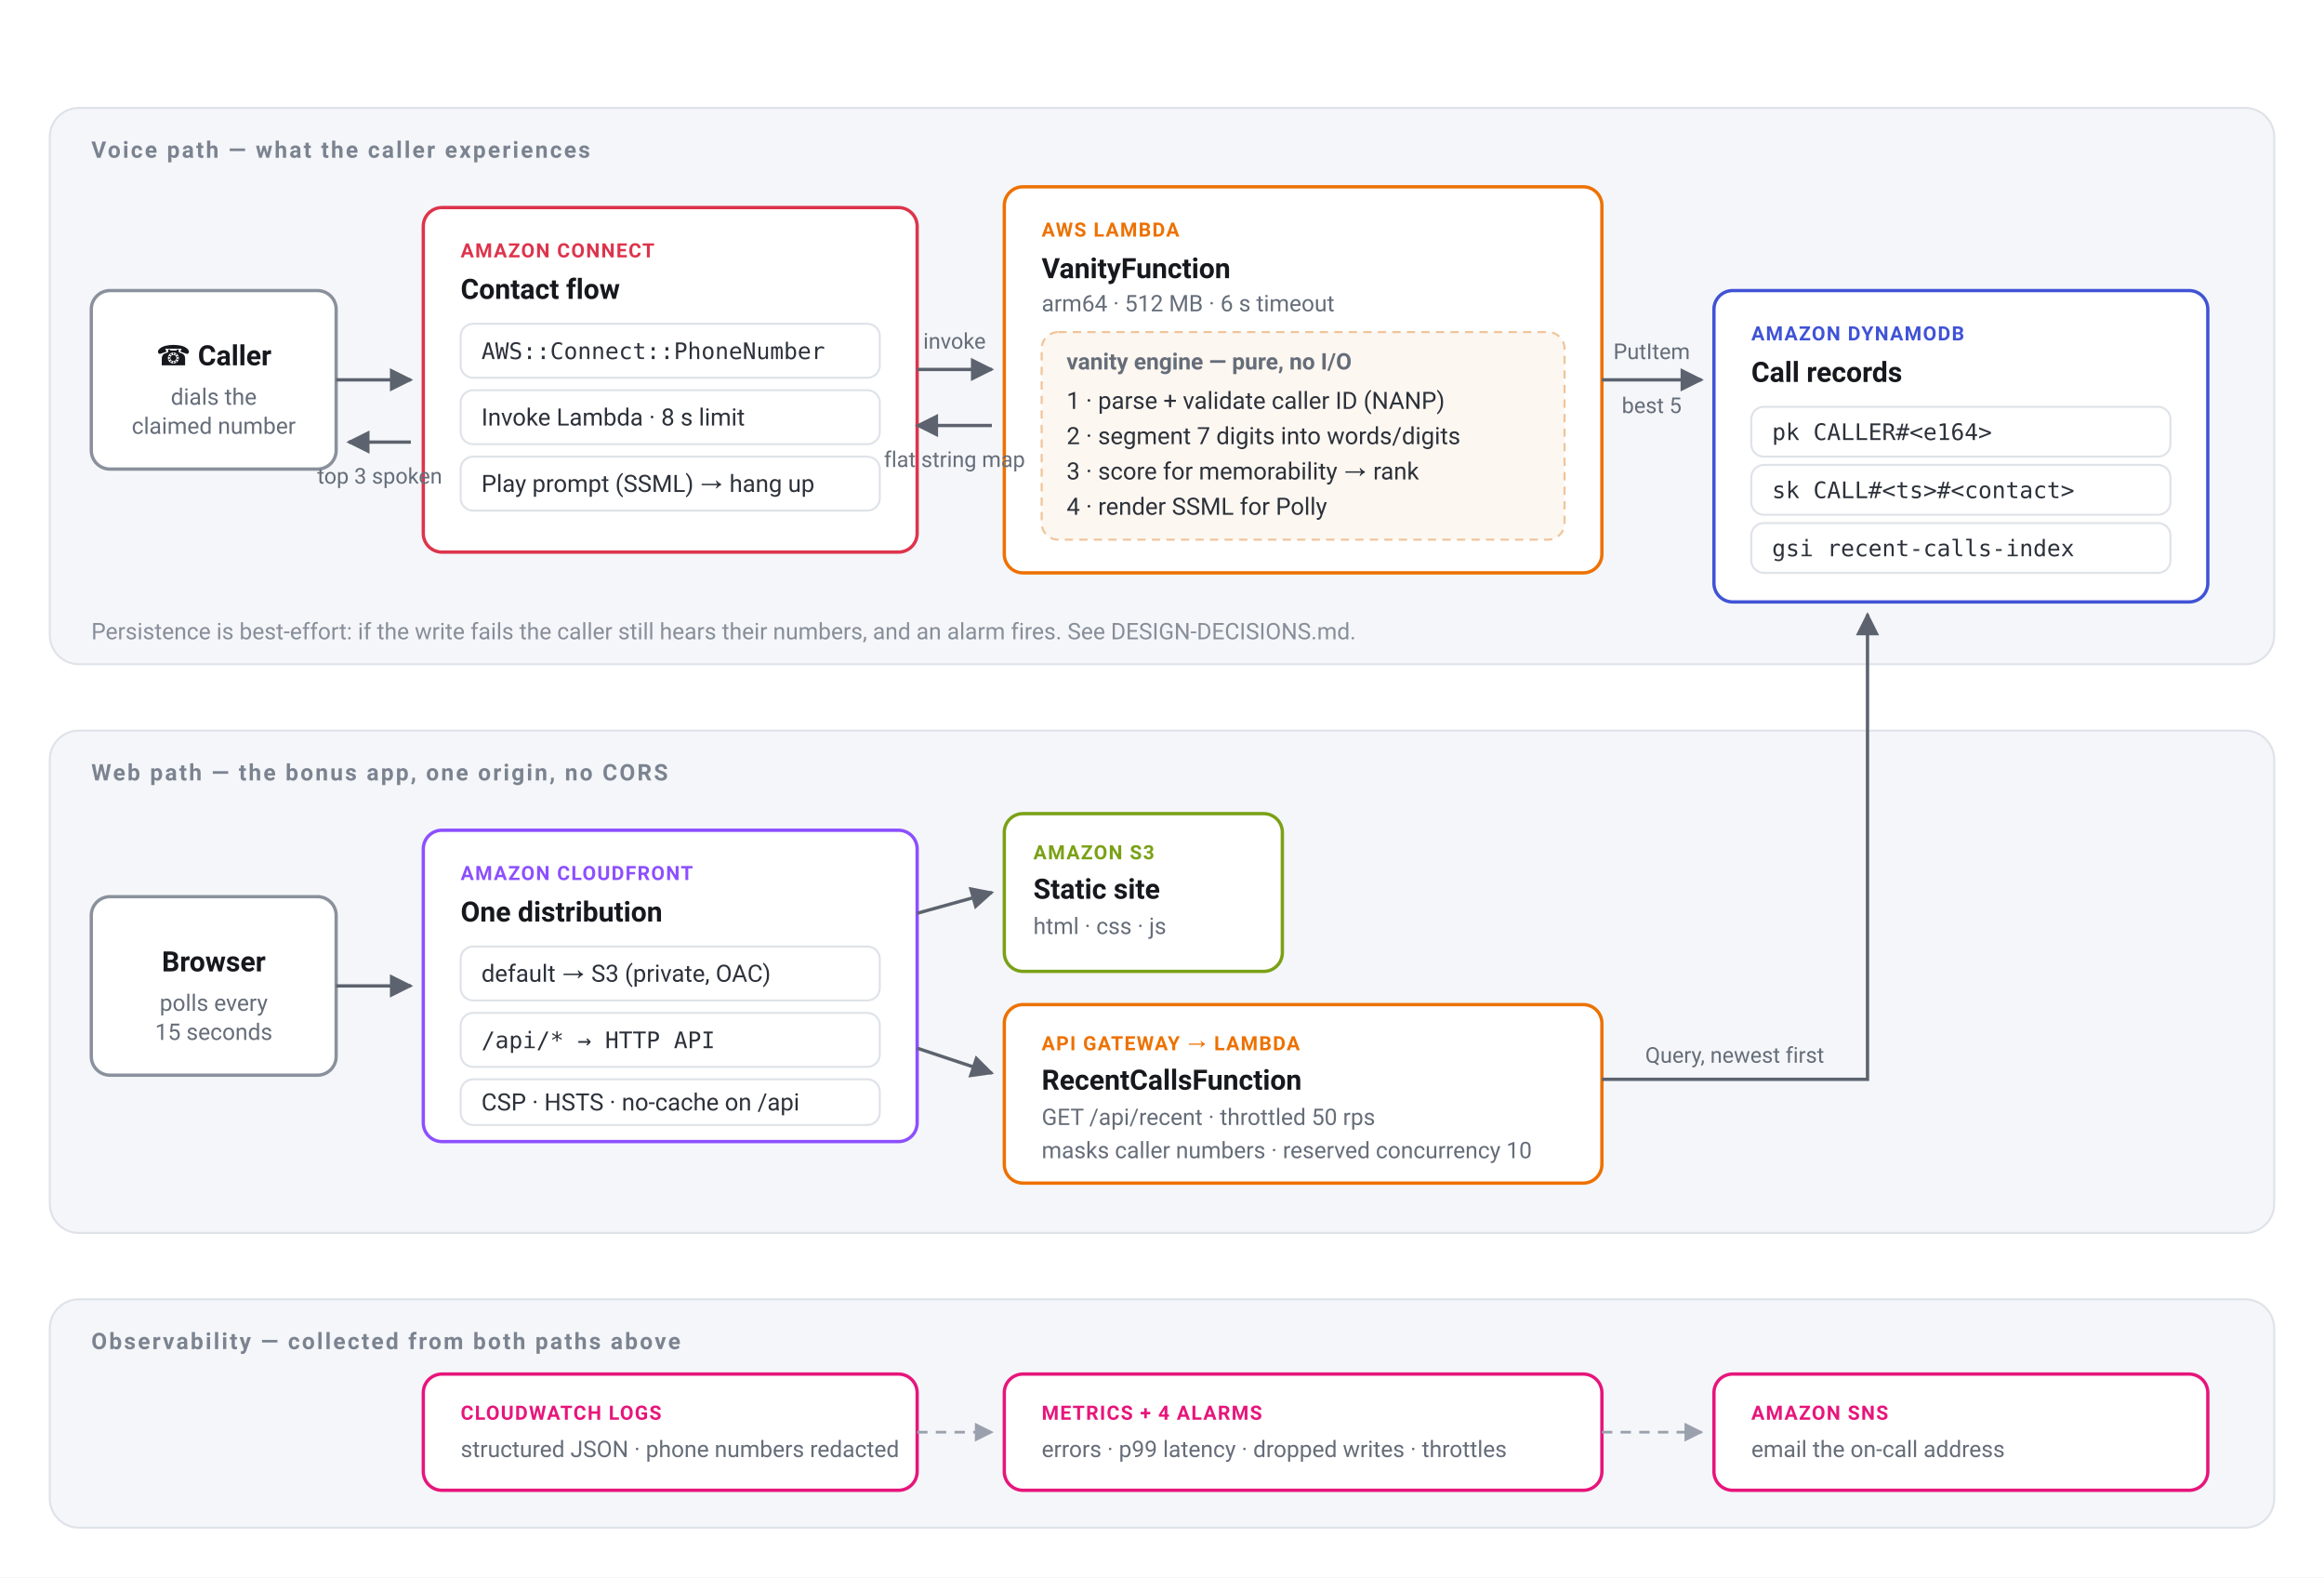
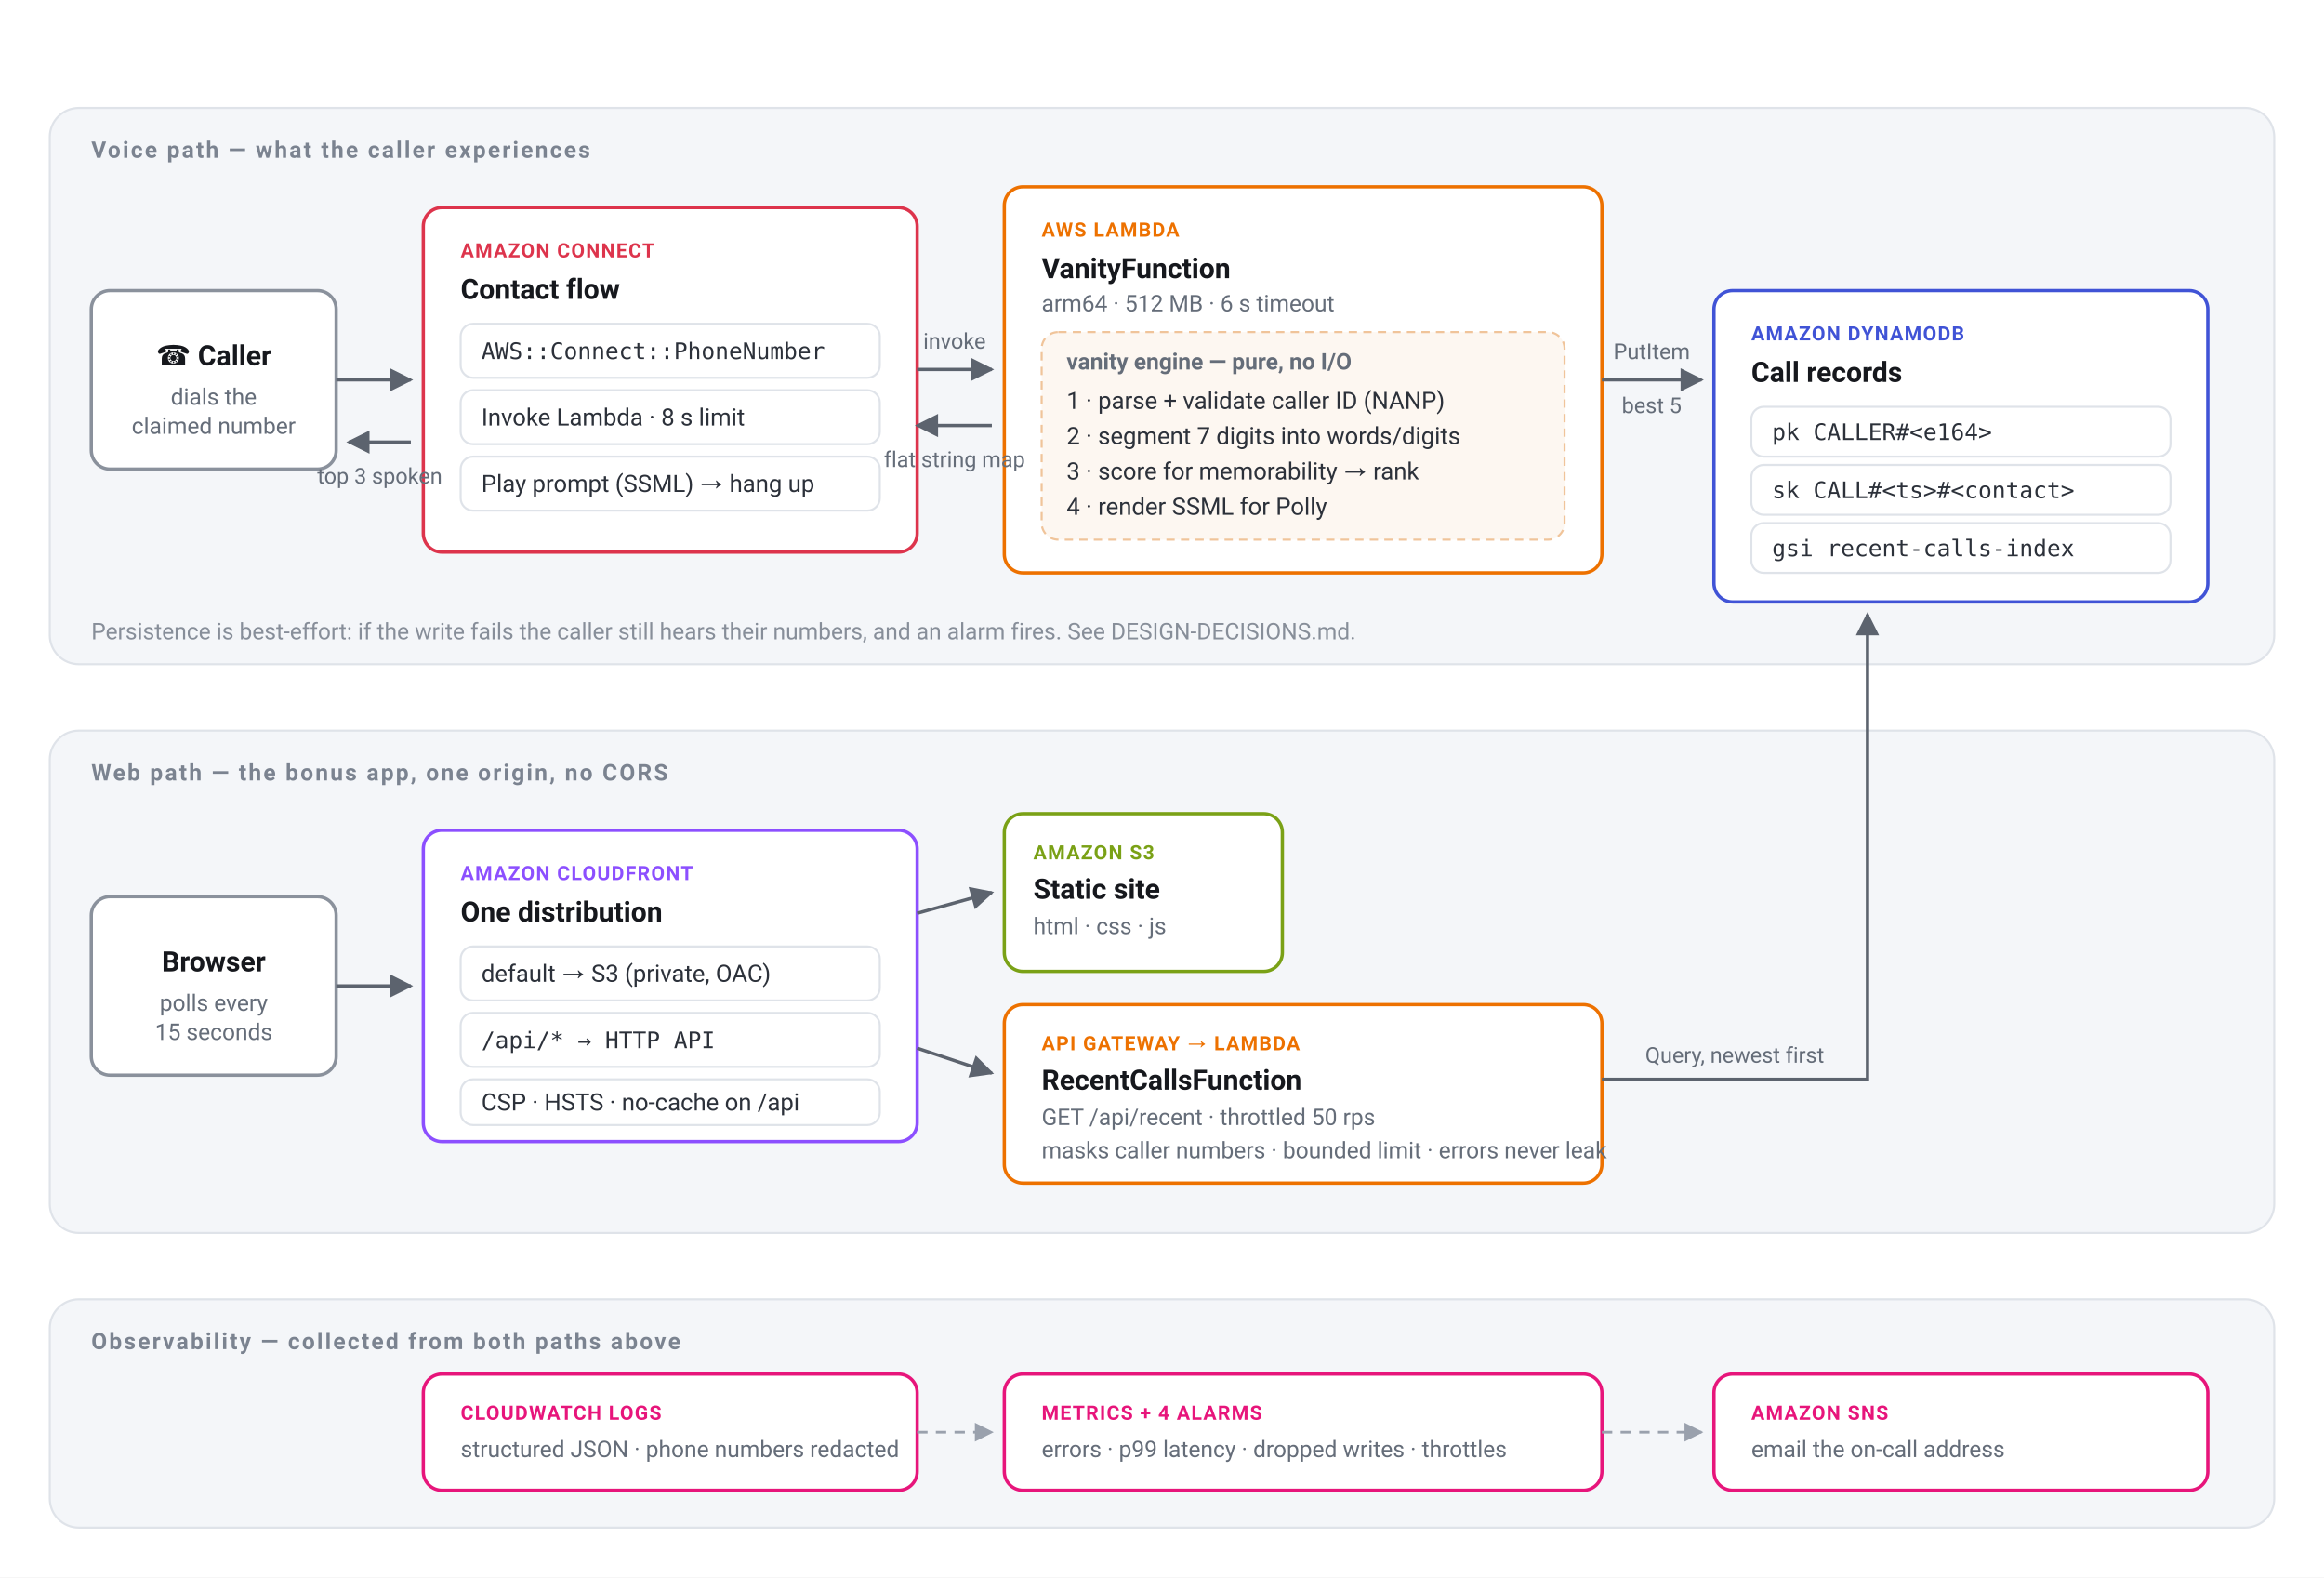
<svg xmlns="http://www.w3.org/2000/svg" viewBox="0 0 1120 760" width="1120" height="760" font-family="system-ui, -apple-system, 'Segoe UI', Roboto, Helvetica, Arial, sans-serif" role="img" aria-labelledby="title desc">
  <defs>
    <marker id="arrow" viewBox="0 0 10 10" refX="9" refY="5" markerWidth="7" markerHeight="7" orient="auto-start-reverse">
      <path d="M 0 0 L 10 5 L 0 10 z" fill="#5c636e" />
    </marker>
    <marker id="arrow-faint" viewBox="0 0 10 10" refX="9" refY="5" markerWidth="7" markerHeight="7" orient="auto-start-reverse">
      <path d="M 0 0 L 10 5 L 0 10 z" fill="#9aa1ad" />
    </marker>
  </defs>
  <style>
    .band { fill: #f4f6f9; stroke: #dfe3e9; stroke-width: 1; }
    .band-label { fill: #7b8390; font-size: 11px; font-weight: 700; letter-spacing: .09em; text-transform: uppercase; }
    .node { fill: #ffffff; stroke-width: 1.6; rx: 9; }
    .node-title { font-size: 13.5px; font-weight: 640; fill: #16181d; }
    .node-sub { font-size: 11px; fill: #656d79; }
    .chip { fill: #ffffff; stroke: #dfe3e9; stroke-width: 1; rx: 6; }
    .chip-text { font-size: 11.5px; fill: #2c313a; }
    .chip-mono { font-size: 11px; fill: #2c313a; font-family: ui-monospace, Menlo, Consolas, monospace; }
    .edge { stroke: #5c636e; stroke-width: 1.6; fill: none; marker-end: url(#arrow); }
    .edge-faint { stroke: #9aa1ad; stroke-width: 1.3; fill: none; stroke-dasharray: 5 4; marker-end: url(#arrow-faint); }
    .edge-label { font-size: 10.5px; fill: #656d79; }
    .caption { font-size: 11px; fill: #878e99; }
    .svc { font-size: 9.5px; font-weight: 700; letter-spacing: .06em; }
  </style>
  <rect width="1120" height="760" fill="#ffffff" />
  <rect class="band" x="24" y="52" width="1072" height="268" rx="14" />
  <text class="band-label" x="44" y="76">Voice path — what the caller experiences</text>
  <rect class="node" x="44" y="140" width="118" height="86" stroke="#8a919c" />
  <text class="node-title" x="103" y="176" text-anchor="middle">☎ Caller</text>
  <text class="node-sub" x="103" y="195" text-anchor="middle">dials the</text>
  <text class="node-sub" x="103" y="209" text-anchor="middle">claimed number</text>
  <rect class="node" x="204" y="100" width="238" height="166" stroke="#DD344C" />
  <text class="svc" x="222" y="124" fill="#DD344C">AMAZON CONNECT</text>
  <text class="node-title" x="222" y="144">Contact flow</text>
  <rect class="chip" x="222" y="156" width="202" height="26" />
  <text class="chip-mono" x="232" y="173">AWS::Connect::PhoneNumber</text>
  <rect class="chip" x="222" y="188" width="202" height="26" />
  <text class="chip-text" x="232" y="205">Invoke Lambda · 8 s limit</text>
  <rect class="chip" x="222" y="220" width="202" height="26" />
  <text class="chip-text" x="232" y="237">Play prompt (SSML) → hang up</text>
  <rect class="node" x="484" y="90" width="288" height="186" stroke="#ED7100" />
  <text class="svc" x="502" y="114" fill="#ED7100">AWS LAMBDA</text>
  <text class="node-title" x="502" y="134">VanityFunction</text>
  <text class="node-sub" x="502" y="150">arm64 · 512 MB · 6 s timeout</text>
  <rect x="502" y="160" width="252" height="100" rx="8" fill="#fdf7f1" stroke="#f0c49a" stroke-dasharray="4 3" />
  <text class="node-sub" x="514" y="178" font-weight="640" fill="#a35a12">vanity engine — pure, no I/O</text>
  <text class="chip-text" x="514" y="197">1 · parse + validate caller ID (NANP)</text>
  <text class="chip-text" x="514" y="214">2 · segment 7 digits into words/digits</text>
  <text class="chip-text" x="514" y="231">3 · score for memorability → rank</text>
  <text class="chip-text" x="514" y="248">4 · render SSML for Polly</text>
  <rect class="node" x="826" y="140" width="238" height="150" stroke="#4053D6" />
  <text class="svc" x="844" y="164" fill="#4053D6">AMAZON DYNAMODB</text>
  <text class="node-title" x="844" y="184">Call records</text>
  <rect class="chip" x="844" y="196" width="202" height="24" />
  <text class="chip-mono" x="854" y="212">pk CALLER#&lt;e164&gt;</text>
  <rect class="chip" x="844" y="224" width="202" height="24" />
  <text class="chip-mono" x="854" y="240">sk CALL#&lt;ts&gt;#&lt;contact&gt;</text>
  <rect class="chip" x="844" y="252" width="202" height="24" />
  <text class="chip-mono" x="854" y="268">gsi recent-calls-index</text>
  <path class="edge" d="M 162 183 L 198 183" />
  <path class="edge" d="M 442 178 L 478 178" />
  <text class="edge-label" x="460" y="168" text-anchor="middle">invoke</text>
  <path class="edge" d="M 478 205 L 442 205" />
  <text class="edge-label" x="460" y="225" text-anchor="middle">flat string map</text>
  <path class="edge" d="M 772 183 L 820 183" />
  <text class="edge-label" x="796" y="173" text-anchor="middle">PutItem</text>
  <text class="edge-label" x="796" y="199" text-anchor="middle">best 5</text>
  <path class="edge" d="M 198 213 L 168 213" />
  <text class="edge-label" x="183" y="233" text-anchor="middle">top 3 spoken</text>
  <text class="caption" x="44" y="308">Persistence is best-effort: if the write fails the caller still hears their numbers, and an alarm fires. See DESIGN-DECISIONS.md.</text>
  <rect class="band" x="24" y="352" width="1072" height="242" rx="14" />
  <text class="band-label" x="44" y="376">Web path — the bonus app, one origin, no CORS</text>
  <rect class="node" x="44" y="432" width="118" height="86" stroke="#8a919c" />
  <text class="node-title" x="103" y="468" text-anchor="middle">Browser</text>
  <text class="node-sub" x="103" y="487" text-anchor="middle">polls every</text>
  <text class="node-sub" x="103" y="501" text-anchor="middle">15 seconds</text>
  <rect class="node" x="204" y="400" width="238" height="150" stroke="#8C4FFF" />
  <text class="svc" x="222" y="424" fill="#8C4FFF">AMAZON CLOUDFRONT</text>
  <text class="node-title" x="222" y="444">One distribution</text>
  <rect class="chip" x="222" y="456" width="202" height="26" />
  <text class="chip-text" x="232" y="473">default → S3 (private, OAC)</text>
  <rect class="chip" x="222" y="488" width="202" height="26" />
  <text class="chip-mono" x="232" y="505">/api/* → HTTP API</text>
  <rect class="chip" x="222" y="520" width="202" height="22" />
  <text class="chip-text" x="232" y="535">CSP · HSTS · no-cache on /api</text>
  <rect class="node" x="484" y="392" width="134" height="76" stroke="#7AA116" />
  <text class="svc" x="498" y="414" fill="#7AA116">AMAZON S3</text>
  <text class="node-title" x="498" y="433">Static site</text>
  <text class="node-sub" x="498" y="450">html · css · js</text>
  <rect class="node" x="484" y="484" width="288" height="86" stroke="#ED7100" />
  <text class="svc" x="502" y="506" fill="#ED7100">API GATEWAY → LAMBDA</text>
  <text class="node-title" x="502" y="525">RecentCallsFunction</text>
  <text class="node-sub" x="502" y="542">GET /api/recent · throttled 50 rps</text>
-   <text class="node-sub" x="502" y="558">masks caller numbers · reserved concurrency 10</text>
+   <text class="node-sub" x="502" y="558">masks caller numbers · bounded limit · errors never leak</text>
  <path class="edge" d="M 162 475 L 198 475" />
  <path class="edge" d="M 442 440 L 478 430" />
  <path class="edge" d="M 442 505 L 478 517" />
  <path class="edge" d="M 772 520 L 900 520 L 900 296" />
  <text class="edge-label" x="836" y="512" text-anchor="middle">Query, newest first</text>
  <rect class="band" x="24" y="626" width="1072" height="110" rx="14" />
  <text class="band-label" x="44" y="650">Observability — collected from both paths above</text>
  <rect class="node" x="204" y="662" width="238" height="56" stroke="#E7157B" />
  <text class="svc" x="222" y="684" fill="#E7157B">CLOUDWATCH LOGS</text>
  <text class="node-sub" x="222" y="702">structured JSON · phone numbers redacted</text>
  <rect class="node" x="484" y="662" width="288" height="56" stroke="#E7157B" />
  <text class="svc" x="502" y="684" fill="#E7157B">METRICS + 4 ALARMS</text>
  <text class="node-sub" x="502" y="702">errors · p99 latency · dropped writes · throttles</text>
  <rect class="node" x="826" y="662" width="238" height="56" stroke="#E7157B" />
  <text class="svc" x="844" y="684" fill="#E7157B">AMAZON SNS</text>
  <text class="node-sub" x="844" y="702">email the on-call address</text>
  <path class="edge-faint" d="M 442 690 L 478 690" />
  <path class="edge-faint" d="M 772 690 L 820 690" />
</svg>
